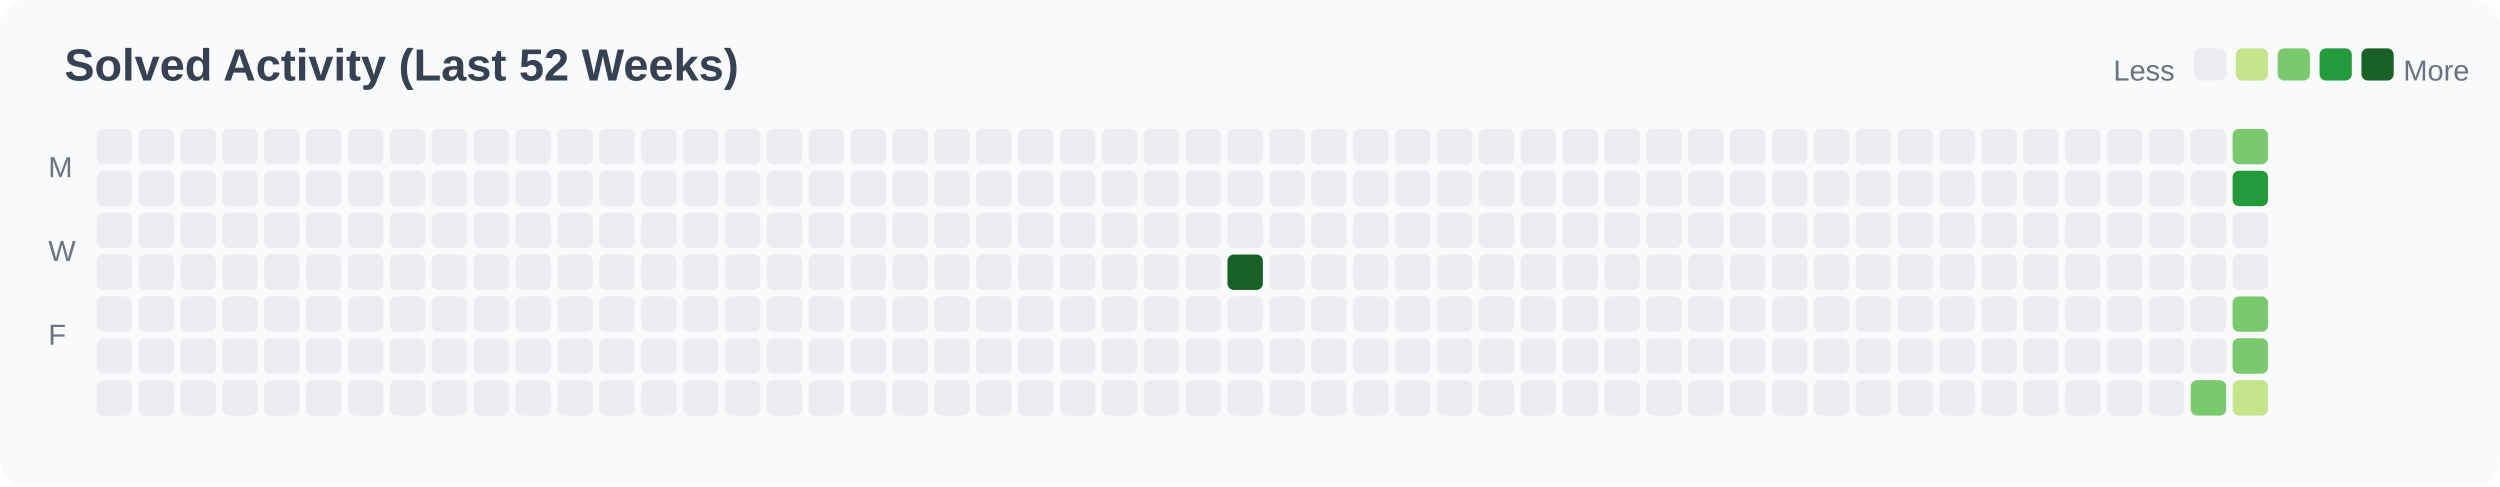
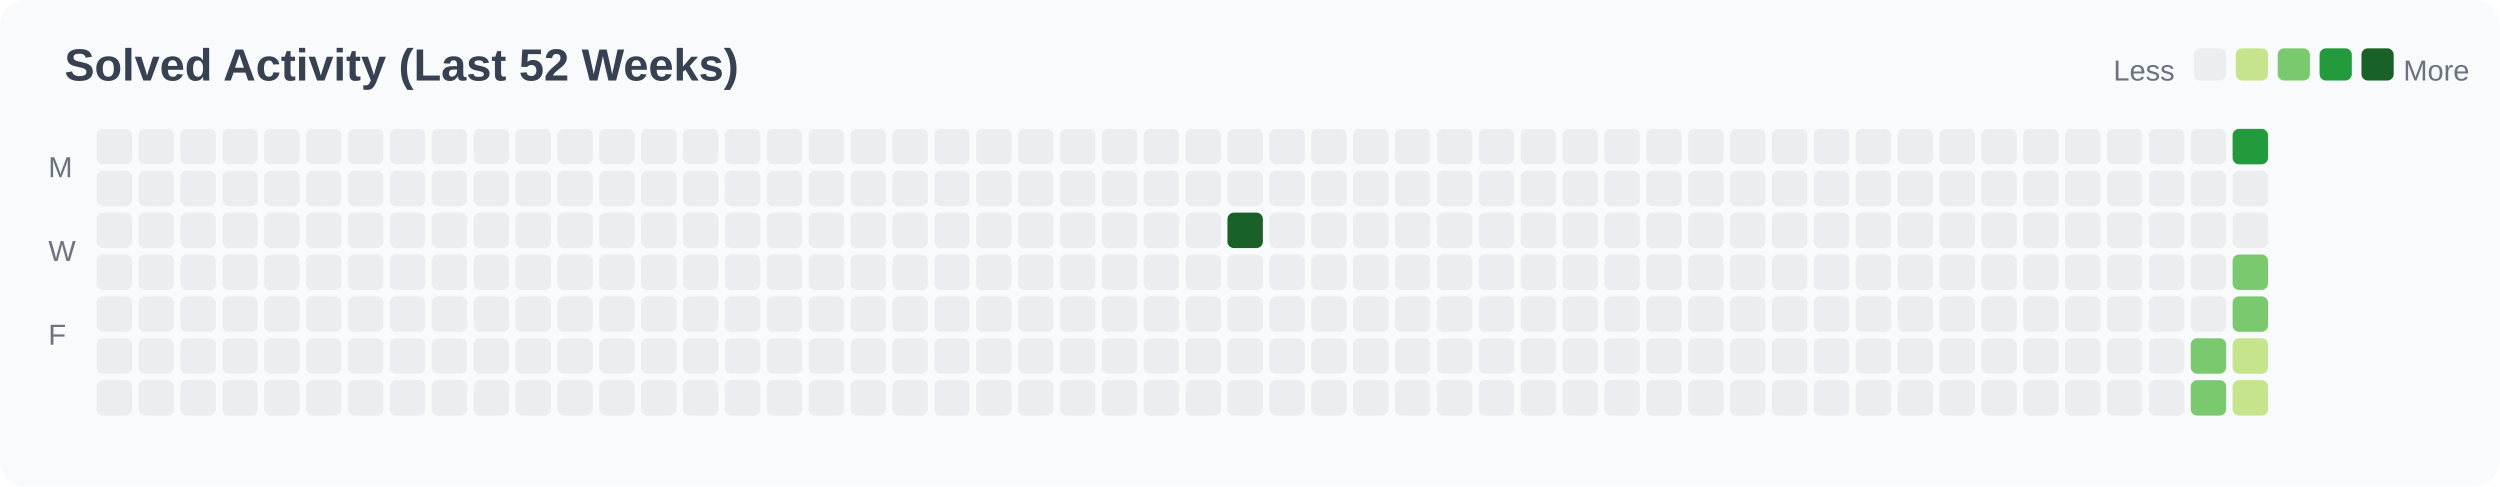
<svg xmlns="http://www.w3.org/2000/svg" width="776" height="151" viewBox="0 0 776 151">
  <style>
    .bg-panel { fill: #f9fafb; }
    .text-primary { fill: #374151; }
    .text-secondary { fill: #6b7280; }
    .activity-0 { fill: #ebedf0; }
    .activity-1 { fill: #c6e48b; }
    .activity-2 { fill: #7bc96f; }
    .activity-3 { fill: #239a3b; }
    .activity-4 { fill: #196127; }

    @media (prefers-color-scheme: dark) {
      .bg-panel { fill: #1f2937; }
      .text-primary { fill: #f9fafb; }
      .text-secondary { fill: #9ca3af; }
      .activity-0 { fill: #374151; }
      .activity-1 { fill: #365314; }
      .activity-2 { fill: #4d7c0f; }
      .activity-3 { fill: #65a30d; }
      .activity-4 { fill: #84cc16; }
    }
  </style>
  <rect width="776" height="151" class="bg-panel" rx="8" />
  <text x="20" y="25" font-family="Arial, sans-serif" font-size="14" font-weight="bold" class="text-primary">
    Solved Activity (Last 52 Weeks)
  </text>
  <text x="15" y="55" font-family="Arial, sans-serif" font-size="9" class="text-secondary">M</text>
  <text x="15" y="81" font-family="Arial, sans-serif" font-size="9" class="text-secondary">W</text>
  <text x="15" y="107" font-family="Arial, sans-serif" font-size="9" class="text-secondary">F</text>
  <rect x="30" y="40" width="11" height="11" class="activity-0" rx="2" />
  <rect x="30" y="53" width="11" height="11" class="activity-0" rx="2" />
  <rect x="30" y="66" width="11" height="11" class="activity-0" rx="2" />
  <rect x="30" y="79" width="11" height="11" class="activity-0" rx="2" />
  <rect x="30" y="92" width="11" height="11" class="activity-0" rx="2" />
  <rect x="30" y="105" width="11" height="11" class="activity-0" rx="2" />
  <rect x="30" y="118" width="11" height="11" class="activity-0" rx="2" />
  <rect x="43" y="40" width="11" height="11" class="activity-0" rx="2" />
  <rect x="43" y="53" width="11" height="11" class="activity-0" rx="2" />
  <rect x="43" y="66" width="11" height="11" class="activity-0" rx="2" />
  <rect x="43" y="79" width="11" height="11" class="activity-0" rx="2" />
  <rect x="43" y="92" width="11" height="11" class="activity-0" rx="2" />
  <rect x="43" y="105" width="11" height="11" class="activity-0" rx="2" />
  <rect x="43" y="118" width="11" height="11" class="activity-0" rx="2" />
  <rect x="56" y="40" width="11" height="11" class="activity-0" rx="2" />
  <rect x="56" y="53" width="11" height="11" class="activity-0" rx="2" />
  <rect x="56" y="66" width="11" height="11" class="activity-0" rx="2" />
  <rect x="56" y="79" width="11" height="11" class="activity-0" rx="2" />
  <rect x="56" y="92" width="11" height="11" class="activity-0" rx="2" />
  <rect x="56" y="105" width="11" height="11" class="activity-0" rx="2" />
  <rect x="56" y="118" width="11" height="11" class="activity-0" rx="2" />
  <rect x="69" y="40" width="11" height="11" class="activity-0" rx="2" />
  <rect x="69" y="53" width="11" height="11" class="activity-0" rx="2" />
  <rect x="69" y="66" width="11" height="11" class="activity-0" rx="2" />
  <rect x="69" y="79" width="11" height="11" class="activity-0" rx="2" />
  <rect x="69" y="92" width="11" height="11" class="activity-0" rx="2" />
  <rect x="69" y="105" width="11" height="11" class="activity-0" rx="2" />
  <rect x="69" y="118" width="11" height="11" class="activity-0" rx="2" />
  <rect x="82" y="40" width="11" height="11" class="activity-0" rx="2" />
  <rect x="82" y="53" width="11" height="11" class="activity-0" rx="2" />
  <rect x="82" y="66" width="11" height="11" class="activity-0" rx="2" />
  <rect x="82" y="79" width="11" height="11" class="activity-0" rx="2" />
  <rect x="82" y="92" width="11" height="11" class="activity-0" rx="2" />
  <rect x="82" y="105" width="11" height="11" class="activity-0" rx="2" />
  <rect x="82" y="118" width="11" height="11" class="activity-0" rx="2" />
  <rect x="95" y="40" width="11" height="11" class="activity-0" rx="2" />
  <rect x="95" y="53" width="11" height="11" class="activity-0" rx="2" />
  <rect x="95" y="66" width="11" height="11" class="activity-0" rx="2" />
  <rect x="95" y="79" width="11" height="11" class="activity-0" rx="2" />
  <rect x="95" y="92" width="11" height="11" class="activity-0" rx="2" />
  <rect x="95" y="105" width="11" height="11" class="activity-0" rx="2" />
  <rect x="95" y="118" width="11" height="11" class="activity-0" rx="2" />
  <rect x="108" y="40" width="11" height="11" class="activity-0" rx="2" />
  <rect x="108" y="53" width="11" height="11" class="activity-0" rx="2" />
  <rect x="108" y="66" width="11" height="11" class="activity-0" rx="2" />
  <rect x="108" y="79" width="11" height="11" class="activity-0" rx="2" />
  <rect x="108" y="92" width="11" height="11" class="activity-0" rx="2" />
  <rect x="108" y="105" width="11" height="11" class="activity-0" rx="2" />
  <rect x="108" y="118" width="11" height="11" class="activity-0" rx="2" />
  <rect x="121" y="40" width="11" height="11" class="activity-0" rx="2" />
  <rect x="121" y="53" width="11" height="11" class="activity-0" rx="2" />
  <rect x="121" y="66" width="11" height="11" class="activity-0" rx="2" />
  <rect x="121" y="79" width="11" height="11" class="activity-0" rx="2" />
  <rect x="121" y="92" width="11" height="11" class="activity-0" rx="2" />
  <rect x="121" y="105" width="11" height="11" class="activity-0" rx="2" />
  <rect x="121" y="118" width="11" height="11" class="activity-0" rx="2" />
  <rect x="134" y="40" width="11" height="11" class="activity-0" rx="2" />
  <rect x="134" y="53" width="11" height="11" class="activity-0" rx="2" />
  <rect x="134" y="66" width="11" height="11" class="activity-0" rx="2" />
  <rect x="134" y="79" width="11" height="11" class="activity-0" rx="2" />
  <rect x="134" y="92" width="11" height="11" class="activity-0" rx="2" />
  <rect x="134" y="105" width="11" height="11" class="activity-0" rx="2" />
  <rect x="134" y="118" width="11" height="11" class="activity-0" rx="2" />
  <rect x="147" y="40" width="11" height="11" class="activity-0" rx="2" />
  <rect x="147" y="53" width="11" height="11" class="activity-0" rx="2" />
  <rect x="147" y="66" width="11" height="11" class="activity-0" rx="2" />
  <rect x="147" y="79" width="11" height="11" class="activity-0" rx="2" />
  <rect x="147" y="92" width="11" height="11" class="activity-0" rx="2" />
  <rect x="147" y="105" width="11" height="11" class="activity-0" rx="2" />
  <rect x="147" y="118" width="11" height="11" class="activity-0" rx="2" />
  <rect x="160" y="40" width="11" height="11" class="activity-0" rx="2" />
  <rect x="160" y="53" width="11" height="11" class="activity-0" rx="2" />
  <rect x="160" y="66" width="11" height="11" class="activity-0" rx="2" />
  <rect x="160" y="79" width="11" height="11" class="activity-0" rx="2" />
  <rect x="160" y="92" width="11" height="11" class="activity-0" rx="2" />
  <rect x="160" y="105" width="11" height="11" class="activity-0" rx="2" />
  <rect x="160" y="118" width="11" height="11" class="activity-0" rx="2" />
  <rect x="173" y="40" width="11" height="11" class="activity-0" rx="2" />
  <rect x="173" y="53" width="11" height="11" class="activity-0" rx="2" />
  <rect x="173" y="66" width="11" height="11" class="activity-0" rx="2" />
  <rect x="173" y="79" width="11" height="11" class="activity-0" rx="2" />
  <rect x="173" y="92" width="11" height="11" class="activity-0" rx="2" />
  <rect x="173" y="105" width="11" height="11" class="activity-0" rx="2" />
  <rect x="173" y="118" width="11" height="11" class="activity-0" rx="2" />
  <rect x="186" y="40" width="11" height="11" class="activity-0" rx="2" />
  <rect x="186" y="53" width="11" height="11" class="activity-0" rx="2" />
  <rect x="186" y="66" width="11" height="11" class="activity-0" rx="2" />
  <rect x="186" y="79" width="11" height="11" class="activity-0" rx="2" />
  <rect x="186" y="92" width="11" height="11" class="activity-0" rx="2" />
  <rect x="186" y="105" width="11" height="11" class="activity-0" rx="2" />
  <rect x="186" y="118" width="11" height="11" class="activity-0" rx="2" />
  <rect x="199" y="40" width="11" height="11" class="activity-0" rx="2" />
  <rect x="199" y="53" width="11" height="11" class="activity-0" rx="2" />
  <rect x="199" y="66" width="11" height="11" class="activity-0" rx="2" />
  <rect x="199" y="79" width="11" height="11" class="activity-0" rx="2" />
  <rect x="199" y="92" width="11" height="11" class="activity-0" rx="2" />
  <rect x="199" y="105" width="11" height="11" class="activity-0" rx="2" />
  <rect x="199" y="118" width="11" height="11" class="activity-0" rx="2" />
  <rect x="212" y="40" width="11" height="11" class="activity-0" rx="2" />
  <rect x="212" y="53" width="11" height="11" class="activity-0" rx="2" />
  <rect x="212" y="66" width="11" height="11" class="activity-0" rx="2" />
  <rect x="212" y="79" width="11" height="11" class="activity-0" rx="2" />
  <rect x="212" y="92" width="11" height="11" class="activity-0" rx="2" />
  <rect x="212" y="105" width="11" height="11" class="activity-0" rx="2" />
  <rect x="212" y="118" width="11" height="11" class="activity-0" rx="2" />
  <rect x="225" y="40" width="11" height="11" class="activity-0" rx="2" />
  <rect x="225" y="53" width="11" height="11" class="activity-0" rx="2" />
  <rect x="225" y="66" width="11" height="11" class="activity-0" rx="2" />
  <rect x="225" y="79" width="11" height="11" class="activity-0" rx="2" />
  <rect x="225" y="92" width="11" height="11" class="activity-0" rx="2" />
  <rect x="225" y="105" width="11" height="11" class="activity-0" rx="2" />
  <rect x="225" y="118" width="11" height="11" class="activity-0" rx="2" />
  <rect x="238" y="40" width="11" height="11" class="activity-0" rx="2" />
  <rect x="238" y="53" width="11" height="11" class="activity-0" rx="2" />
  <rect x="238" y="66" width="11" height="11" class="activity-0" rx="2" />
  <rect x="238" y="79" width="11" height="11" class="activity-0" rx="2" />
  <rect x="238" y="92" width="11" height="11" class="activity-0" rx="2" />
  <rect x="238" y="105" width="11" height="11" class="activity-0" rx="2" />
  <rect x="238" y="118" width="11" height="11" class="activity-0" rx="2" />
  <rect x="251" y="40" width="11" height="11" class="activity-0" rx="2" />
  <rect x="251" y="53" width="11" height="11" class="activity-0" rx="2" />
  <rect x="251" y="66" width="11" height="11" class="activity-0" rx="2" />
  <rect x="251" y="79" width="11" height="11" class="activity-0" rx="2" />
  <rect x="251" y="92" width="11" height="11" class="activity-0" rx="2" />
  <rect x="251" y="105" width="11" height="11" class="activity-0" rx="2" />
  <rect x="251" y="118" width="11" height="11" class="activity-0" rx="2" />
  <rect x="264" y="40" width="11" height="11" class="activity-0" rx="2" />
  <rect x="264" y="53" width="11" height="11" class="activity-0" rx="2" />
  <rect x="264" y="66" width="11" height="11" class="activity-0" rx="2" />
  <rect x="264" y="79" width="11" height="11" class="activity-0" rx="2" />
  <rect x="264" y="92" width="11" height="11" class="activity-0" rx="2" />
  <rect x="264" y="105" width="11" height="11" class="activity-0" rx="2" />
  <rect x="264" y="118" width="11" height="11" class="activity-0" rx="2" />
  <rect x="277" y="40" width="11" height="11" class="activity-0" rx="2" />
  <rect x="277" y="53" width="11" height="11" class="activity-0" rx="2" />
  <rect x="277" y="66" width="11" height="11" class="activity-0" rx="2" />
  <rect x="277" y="79" width="11" height="11" class="activity-0" rx="2" />
  <rect x="277" y="92" width="11" height="11" class="activity-0" rx="2" />
  <rect x="277" y="105" width="11" height="11" class="activity-0" rx="2" />
  <rect x="277" y="118" width="11" height="11" class="activity-0" rx="2" />
  <rect x="290" y="40" width="11" height="11" class="activity-0" rx="2" />
  <rect x="290" y="53" width="11" height="11" class="activity-0" rx="2" />
  <rect x="290" y="66" width="11" height="11" class="activity-0" rx="2" />
  <rect x="290" y="79" width="11" height="11" class="activity-0" rx="2" />
  <rect x="290" y="92" width="11" height="11" class="activity-0" rx="2" />
  <rect x="290" y="105" width="11" height="11" class="activity-0" rx="2" />
  <rect x="290" y="118" width="11" height="11" class="activity-0" rx="2" />
  <rect x="303" y="40" width="11" height="11" class="activity-0" rx="2" />
  <rect x="303" y="53" width="11" height="11" class="activity-0" rx="2" />
  <rect x="303" y="66" width="11" height="11" class="activity-0" rx="2" />
  <rect x="303" y="79" width="11" height="11" class="activity-0" rx="2" />
  <rect x="303" y="92" width="11" height="11" class="activity-0" rx="2" />
  <rect x="303" y="105" width="11" height="11" class="activity-0" rx="2" />
  <rect x="303" y="118" width="11" height="11" class="activity-0" rx="2" />
  <rect x="316" y="40" width="11" height="11" class="activity-0" rx="2" />
  <rect x="316" y="53" width="11" height="11" class="activity-0" rx="2" />
  <rect x="316" y="66" width="11" height="11" class="activity-0" rx="2" />
  <rect x="316" y="79" width="11" height="11" class="activity-0" rx="2" />
  <rect x="316" y="92" width="11" height="11" class="activity-0" rx="2" />
  <rect x="316" y="105" width="11" height="11" class="activity-0" rx="2" />
  <rect x="316" y="118" width="11" height="11" class="activity-0" rx="2" />
  <rect x="329" y="40" width="11" height="11" class="activity-0" rx="2" />
  <rect x="329" y="53" width="11" height="11" class="activity-0" rx="2" />
  <rect x="329" y="66" width="11" height="11" class="activity-0" rx="2" />
  <rect x="329" y="79" width="11" height="11" class="activity-0" rx="2" />
  <rect x="329" y="92" width="11" height="11" class="activity-0" rx="2" />
  <rect x="329" y="105" width="11" height="11" class="activity-0" rx="2" />
  <rect x="329" y="118" width="11" height="11" class="activity-0" rx="2" />
  <rect x="342" y="40" width="11" height="11" class="activity-0" rx="2" />
  <rect x="342" y="53" width="11" height="11" class="activity-0" rx="2" />
  <rect x="342" y="66" width="11" height="11" class="activity-0" rx="2" />
  <rect x="342" y="79" width="11" height="11" class="activity-0" rx="2" />
  <rect x="342" y="92" width="11" height="11" class="activity-0" rx="2" />
  <rect x="342" y="105" width="11" height="11" class="activity-0" rx="2" />
  <rect x="342" y="118" width="11" height="11" class="activity-0" rx="2" />
  <rect x="355" y="40" width="11" height="11" class="activity-0" rx="2" />
  <rect x="355" y="53" width="11" height="11" class="activity-0" rx="2" />
  <rect x="355" y="66" width="11" height="11" class="activity-0" rx="2" />
  <rect x="355" y="79" width="11" height="11" class="activity-0" rx="2" />
  <rect x="355" y="92" width="11" height="11" class="activity-0" rx="2" />
  <rect x="355" y="105" width="11" height="11" class="activity-0" rx="2" />
  <rect x="355" y="118" width="11" height="11" class="activity-0" rx="2" />
  <rect x="368" y="40" width="11" height="11" class="activity-0" rx="2" />
  <rect x="368" y="53" width="11" height="11" class="activity-0" rx="2" />
  <rect x="368" y="66" width="11" height="11" class="activity-0" rx="2" />
  <rect x="368" y="79" width="11" height="11" class="activity-0" rx="2" />
  <rect x="368" y="92" width="11" height="11" class="activity-0" rx="2" />
  <rect x="368" y="105" width="11" height="11" class="activity-0" rx="2" />
  <rect x="368" y="118" width="11" height="11" class="activity-0" rx="2" />
  <rect x="381" y="40" width="11" height="11" class="activity-0" rx="2" />
  <rect x="381" y="53" width="11" height="11" class="activity-0" rx="2" />
-   <rect x="381" y="66" width="11" height="11" class="activity-0" rx="2" />
-   <rect x="381" y="79" width="11" height="11" class="activity-4" rx="2" />
+   <rect x="381" y="66" width="11" height="11" class="activity-4" rx="2" />
+   <rect x="381" y="79" width="11" height="11" class="activity-0" rx="2" />
  <rect x="381" y="92" width="11" height="11" class="activity-0" rx="2" />
  <rect x="381" y="105" width="11" height="11" class="activity-0" rx="2" />
  <rect x="381" y="118" width="11" height="11" class="activity-0" rx="2" />
  <rect x="394" y="40" width="11" height="11" class="activity-0" rx="2" />
  <rect x="394" y="53" width="11" height="11" class="activity-0" rx="2" />
  <rect x="394" y="66" width="11" height="11" class="activity-0" rx="2" />
  <rect x="394" y="79" width="11" height="11" class="activity-0" rx="2" />
  <rect x="394" y="92" width="11" height="11" class="activity-0" rx="2" />
  <rect x="394" y="105" width="11" height="11" class="activity-0" rx="2" />
  <rect x="394" y="118" width="11" height="11" class="activity-0" rx="2" />
  <rect x="407" y="40" width="11" height="11" class="activity-0" rx="2" />
  <rect x="407" y="53" width="11" height="11" class="activity-0" rx="2" />
  <rect x="407" y="66" width="11" height="11" class="activity-0" rx="2" />
  <rect x="407" y="79" width="11" height="11" class="activity-0" rx="2" />
  <rect x="407" y="92" width="11" height="11" class="activity-0" rx="2" />
  <rect x="407" y="105" width="11" height="11" class="activity-0" rx="2" />
  <rect x="407" y="118" width="11" height="11" class="activity-0" rx="2" />
  <rect x="420" y="40" width="11" height="11" class="activity-0" rx="2" />
  <rect x="420" y="53" width="11" height="11" class="activity-0" rx="2" />
  <rect x="420" y="66" width="11" height="11" class="activity-0" rx="2" />
  <rect x="420" y="79" width="11" height="11" class="activity-0" rx="2" />
  <rect x="420" y="92" width="11" height="11" class="activity-0" rx="2" />
  <rect x="420" y="105" width="11" height="11" class="activity-0" rx="2" />
  <rect x="420" y="118" width="11" height="11" class="activity-0" rx="2" />
  <rect x="433" y="40" width="11" height="11" class="activity-0" rx="2" />
  <rect x="433" y="53" width="11" height="11" class="activity-0" rx="2" />
  <rect x="433" y="66" width="11" height="11" class="activity-0" rx="2" />
  <rect x="433" y="79" width="11" height="11" class="activity-0" rx="2" />
  <rect x="433" y="92" width="11" height="11" class="activity-0" rx="2" />
  <rect x="433" y="105" width="11" height="11" class="activity-0" rx="2" />
  <rect x="433" y="118" width="11" height="11" class="activity-0" rx="2" />
  <rect x="446" y="40" width="11" height="11" class="activity-0" rx="2" />
  <rect x="446" y="53" width="11" height="11" class="activity-0" rx="2" />
  <rect x="446" y="66" width="11" height="11" class="activity-0" rx="2" />
  <rect x="446" y="79" width="11" height="11" class="activity-0" rx="2" />
  <rect x="446" y="92" width="11" height="11" class="activity-0" rx="2" />
  <rect x="446" y="105" width="11" height="11" class="activity-0" rx="2" />
  <rect x="446" y="118" width="11" height="11" class="activity-0" rx="2" />
  <rect x="459" y="40" width="11" height="11" class="activity-0" rx="2" />
  <rect x="459" y="53" width="11" height="11" class="activity-0" rx="2" />
  <rect x="459" y="66" width="11" height="11" class="activity-0" rx="2" />
  <rect x="459" y="79" width="11" height="11" class="activity-0" rx="2" />
  <rect x="459" y="92" width="11" height="11" class="activity-0" rx="2" />
  <rect x="459" y="105" width="11" height="11" class="activity-0" rx="2" />
  <rect x="459" y="118" width="11" height="11" class="activity-0" rx="2" />
  <rect x="472" y="40" width="11" height="11" class="activity-0" rx="2" />
  <rect x="472" y="53" width="11" height="11" class="activity-0" rx="2" />
  <rect x="472" y="66" width="11" height="11" class="activity-0" rx="2" />
  <rect x="472" y="79" width="11" height="11" class="activity-0" rx="2" />
  <rect x="472" y="92" width="11" height="11" class="activity-0" rx="2" />
  <rect x="472" y="105" width="11" height="11" class="activity-0" rx="2" />
  <rect x="472" y="118" width="11" height="11" class="activity-0" rx="2" />
  <rect x="485" y="40" width="11" height="11" class="activity-0" rx="2" />
  <rect x="485" y="53" width="11" height="11" class="activity-0" rx="2" />
  <rect x="485" y="66" width="11" height="11" class="activity-0" rx="2" />
  <rect x="485" y="79" width="11" height="11" class="activity-0" rx="2" />
  <rect x="485" y="92" width="11" height="11" class="activity-0" rx="2" />
  <rect x="485" y="105" width="11" height="11" class="activity-0" rx="2" />
  <rect x="485" y="118" width="11" height="11" class="activity-0" rx="2" />
  <rect x="498" y="40" width="11" height="11" class="activity-0" rx="2" />
  <rect x="498" y="53" width="11" height="11" class="activity-0" rx="2" />
  <rect x="498" y="66" width="11" height="11" class="activity-0" rx="2" />
  <rect x="498" y="79" width="11" height="11" class="activity-0" rx="2" />
  <rect x="498" y="92" width="11" height="11" class="activity-0" rx="2" />
  <rect x="498" y="105" width="11" height="11" class="activity-0" rx="2" />
  <rect x="498" y="118" width="11" height="11" class="activity-0" rx="2" />
  <rect x="511" y="40" width="11" height="11" class="activity-0" rx="2" />
  <rect x="511" y="53" width="11" height="11" class="activity-0" rx="2" />
  <rect x="511" y="66" width="11" height="11" class="activity-0" rx="2" />
  <rect x="511" y="79" width="11" height="11" class="activity-0" rx="2" />
  <rect x="511" y="92" width="11" height="11" class="activity-0" rx="2" />
  <rect x="511" y="105" width="11" height="11" class="activity-0" rx="2" />
  <rect x="511" y="118" width="11" height="11" class="activity-0" rx="2" />
  <rect x="524" y="40" width="11" height="11" class="activity-0" rx="2" />
  <rect x="524" y="53" width="11" height="11" class="activity-0" rx="2" />
  <rect x="524" y="66" width="11" height="11" class="activity-0" rx="2" />
  <rect x="524" y="79" width="11" height="11" class="activity-0" rx="2" />
  <rect x="524" y="92" width="11" height="11" class="activity-0" rx="2" />
  <rect x="524" y="105" width="11" height="11" class="activity-0" rx="2" />
  <rect x="524" y="118" width="11" height="11" class="activity-0" rx="2" />
  <rect x="537" y="40" width="11" height="11" class="activity-0" rx="2" />
  <rect x="537" y="53" width="11" height="11" class="activity-0" rx="2" />
  <rect x="537" y="66" width="11" height="11" class="activity-0" rx="2" />
  <rect x="537" y="79" width="11" height="11" class="activity-0" rx="2" />
  <rect x="537" y="92" width="11" height="11" class="activity-0" rx="2" />
  <rect x="537" y="105" width="11" height="11" class="activity-0" rx="2" />
  <rect x="537" y="118" width="11" height="11" class="activity-0" rx="2" />
  <rect x="550" y="40" width="11" height="11" class="activity-0" rx="2" />
  <rect x="550" y="53" width="11" height="11" class="activity-0" rx="2" />
  <rect x="550" y="66" width="11" height="11" class="activity-0" rx="2" />
  <rect x="550" y="79" width="11" height="11" class="activity-0" rx="2" />
  <rect x="550" y="92" width="11" height="11" class="activity-0" rx="2" />
  <rect x="550" y="105" width="11" height="11" class="activity-0" rx="2" />
  <rect x="550" y="118" width="11" height="11" class="activity-0" rx="2" />
  <rect x="563" y="40" width="11" height="11" class="activity-0" rx="2" />
  <rect x="563" y="53" width="11" height="11" class="activity-0" rx="2" />
  <rect x="563" y="66" width="11" height="11" class="activity-0" rx="2" />
  <rect x="563" y="79" width="11" height="11" class="activity-0" rx="2" />
  <rect x="563" y="92" width="11" height="11" class="activity-0" rx="2" />
  <rect x="563" y="105" width="11" height="11" class="activity-0" rx="2" />
  <rect x="563" y="118" width="11" height="11" class="activity-0" rx="2" />
  <rect x="576" y="40" width="11" height="11" class="activity-0" rx="2" />
  <rect x="576" y="53" width="11" height="11" class="activity-0" rx="2" />
  <rect x="576" y="66" width="11" height="11" class="activity-0" rx="2" />
  <rect x="576" y="79" width="11" height="11" class="activity-0" rx="2" />
  <rect x="576" y="92" width="11" height="11" class="activity-0" rx="2" />
  <rect x="576" y="105" width="11" height="11" class="activity-0" rx="2" />
  <rect x="576" y="118" width="11" height="11" class="activity-0" rx="2" />
  <rect x="589" y="40" width="11" height="11" class="activity-0" rx="2" />
  <rect x="589" y="53" width="11" height="11" class="activity-0" rx="2" />
  <rect x="589" y="66" width="11" height="11" class="activity-0" rx="2" />
  <rect x="589" y="79" width="11" height="11" class="activity-0" rx="2" />
  <rect x="589" y="92" width="11" height="11" class="activity-0" rx="2" />
  <rect x="589" y="105" width="11" height="11" class="activity-0" rx="2" />
  <rect x="589" y="118" width="11" height="11" class="activity-0" rx="2" />
  <rect x="602" y="40" width="11" height="11" class="activity-0" rx="2" />
  <rect x="602" y="53" width="11" height="11" class="activity-0" rx="2" />
  <rect x="602" y="66" width="11" height="11" class="activity-0" rx="2" />
  <rect x="602" y="79" width="11" height="11" class="activity-0" rx="2" />
  <rect x="602" y="92" width="11" height="11" class="activity-0" rx="2" />
  <rect x="602" y="105" width="11" height="11" class="activity-0" rx="2" />
  <rect x="602" y="118" width="11" height="11" class="activity-0" rx="2" />
  <rect x="615" y="40" width="11" height="11" class="activity-0" rx="2" />
  <rect x="615" y="53" width="11" height="11" class="activity-0" rx="2" />
  <rect x="615" y="66" width="11" height="11" class="activity-0" rx="2" />
  <rect x="615" y="79" width="11" height="11" class="activity-0" rx="2" />
  <rect x="615" y="92" width="11" height="11" class="activity-0" rx="2" />
  <rect x="615" y="105" width="11" height="11" class="activity-0" rx="2" />
  <rect x="615" y="118" width="11" height="11" class="activity-0" rx="2" />
  <rect x="628" y="40" width="11" height="11" class="activity-0" rx="2" />
  <rect x="628" y="53" width="11" height="11" class="activity-0" rx="2" />
  <rect x="628" y="66" width="11" height="11" class="activity-0" rx="2" />
  <rect x="628" y="79" width="11" height="11" class="activity-0" rx="2" />
  <rect x="628" y="92" width="11" height="11" class="activity-0" rx="2" />
  <rect x="628" y="105" width="11" height="11" class="activity-0" rx="2" />
  <rect x="628" y="118" width="11" height="11" class="activity-0" rx="2" />
  <rect x="641" y="40" width="11" height="11" class="activity-0" rx="2" />
  <rect x="641" y="53" width="11" height="11" class="activity-0" rx="2" />
  <rect x="641" y="66" width="11" height="11" class="activity-0" rx="2" />
  <rect x="641" y="79" width="11" height="11" class="activity-0" rx="2" />
  <rect x="641" y="92" width="11" height="11" class="activity-0" rx="2" />
  <rect x="641" y="105" width="11" height="11" class="activity-0" rx="2" />
  <rect x="641" y="118" width="11" height="11" class="activity-0" rx="2" />
  <rect x="654" y="40" width="11" height="11" class="activity-0" rx="2" />
  <rect x="654" y="53" width="11" height="11" class="activity-0" rx="2" />
  <rect x="654" y="66" width="11" height="11" class="activity-0" rx="2" />
  <rect x="654" y="79" width="11" height="11" class="activity-0" rx="2" />
  <rect x="654" y="92" width="11" height="11" class="activity-0" rx="2" />
  <rect x="654" y="105" width="11" height="11" class="activity-0" rx="2" />
  <rect x="654" y="118" width="11" height="11" class="activity-0" rx="2" />
  <rect x="667" y="40" width="11" height="11" class="activity-0" rx="2" />
  <rect x="667" y="53" width="11" height="11" class="activity-0" rx="2" />
  <rect x="667" y="66" width="11" height="11" class="activity-0" rx="2" />
  <rect x="667" y="79" width="11" height="11" class="activity-0" rx="2" />
  <rect x="667" y="92" width="11" height="11" class="activity-0" rx="2" />
  <rect x="667" y="105" width="11" height="11" class="activity-0" rx="2" />
  <rect x="667" y="118" width="11" height="11" class="activity-0" rx="2" />
  <rect x="680" y="40" width="11" height="11" class="activity-0" rx="2" />
  <rect x="680" y="53" width="11" height="11" class="activity-0" rx="2" />
  <rect x="680" y="66" width="11" height="11" class="activity-0" rx="2" />
  <rect x="680" y="79" width="11" height="11" class="activity-0" rx="2" />
  <rect x="680" y="92" width="11" height="11" class="activity-0" rx="2" />
-   <rect x="680" y="105" width="11" height="11" class="activity-0" rx="2" />
+   <rect x="680" y="105" width="11" height="11" class="activity-2" rx="2" />
  <rect x="680" y="118" width="11" height="11" class="activity-2" rx="2" />
-   <rect x="693" y="40" width="11" height="11" class="activity-2" rx="2" />
-   <rect x="693" y="53" width="11" height="11" class="activity-3" rx="2" />
+   <rect x="693" y="40" width="11" height="11" class="activity-3" rx="2" />
+   <rect x="693" y="53" width="11" height="11" class="activity-0" rx="2" />
  <rect x="693" y="66" width="11" height="11" class="activity-0" rx="2" />
-   <rect x="693" y="79" width="11" height="11" class="activity-0" rx="2" />
+   <rect x="693" y="79" width="11" height="11" class="activity-2" rx="2" />
  <rect x="693" y="92" width="11" height="11" class="activity-2" rx="2" />
-   <rect x="693" y="105" width="11" height="11" class="activity-2" rx="2" />
+   <rect x="693" y="105" width="11" height="11" class="activity-1" rx="2" />
  <rect x="693" y="118" width="11" height="11" class="activity-1" rx="2" />
  <text x="656" y="25" font-family="Arial, sans-serif" font-size="9" class="text-secondary">Less</text>
  <rect x="681" y="15" width="10" height="10" class="activity-0" rx="2" />
  <rect x="694" y="15" width="10" height="10" class="activity-1" rx="2" />
  <rect x="707" y="15" width="10" height="10" class="activity-2" rx="2" />
  <rect x="720" y="15" width="10" height="10" class="activity-3" rx="2" />
  <rect x="733" y="15" width="10" height="10" class="activity-4" rx="2" />
  <text x="746" y="25" font-family="Arial, sans-serif" font-size="9" class="text-secondary">More</text>
</svg>
